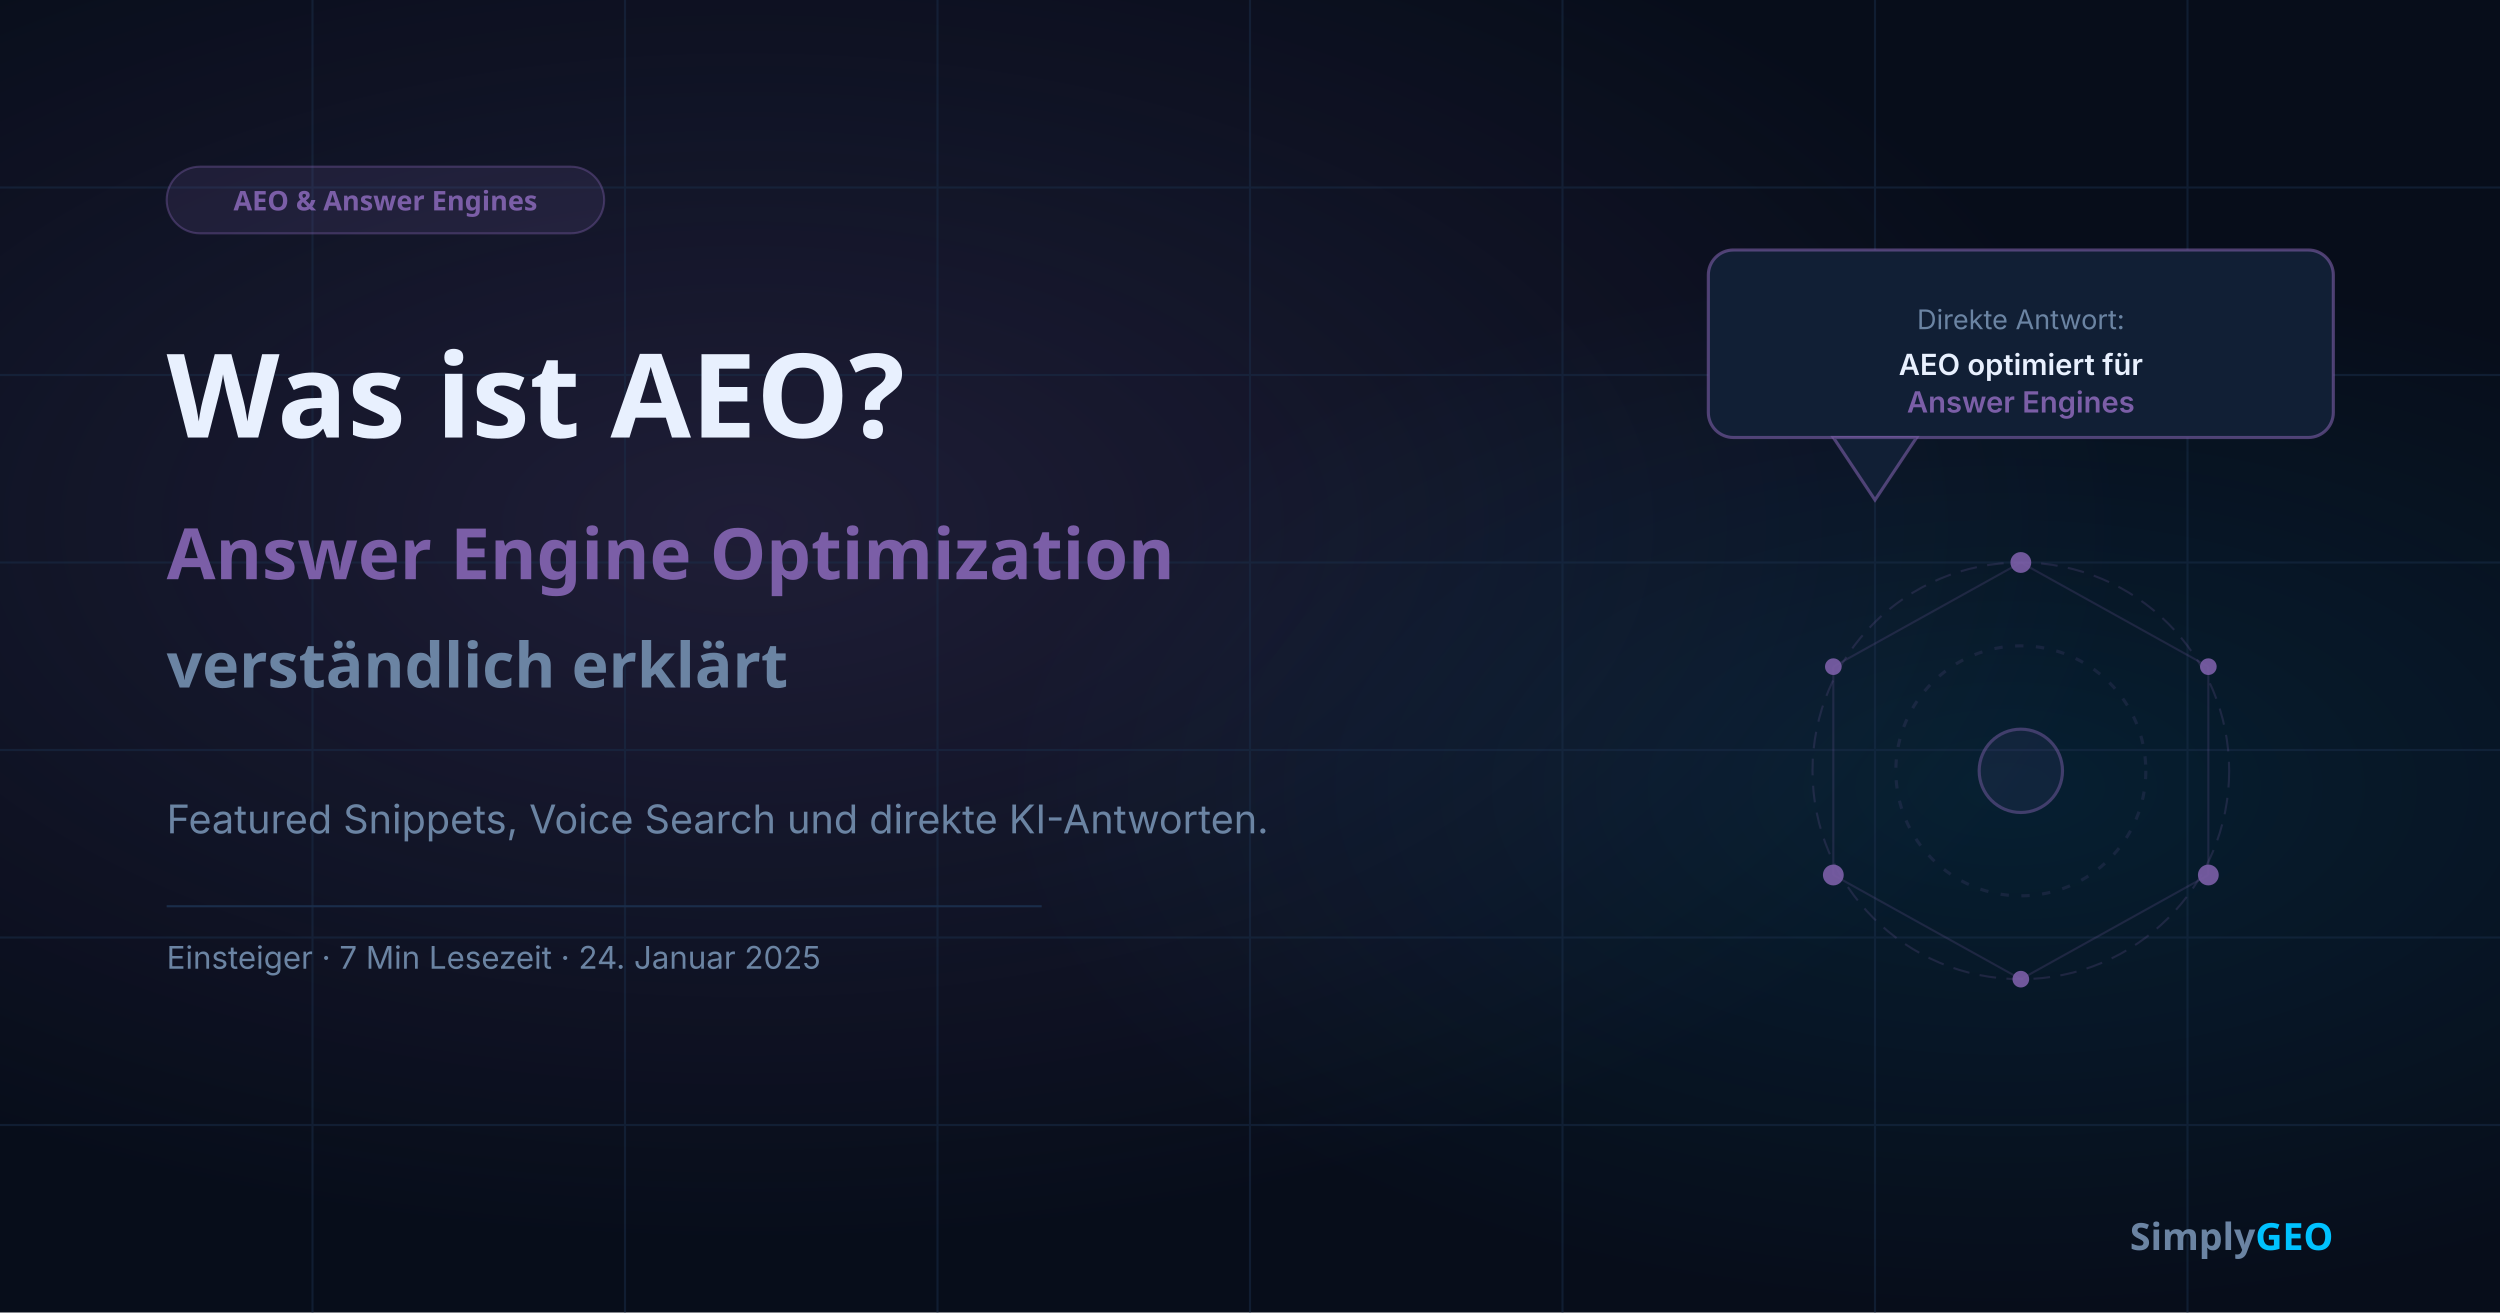
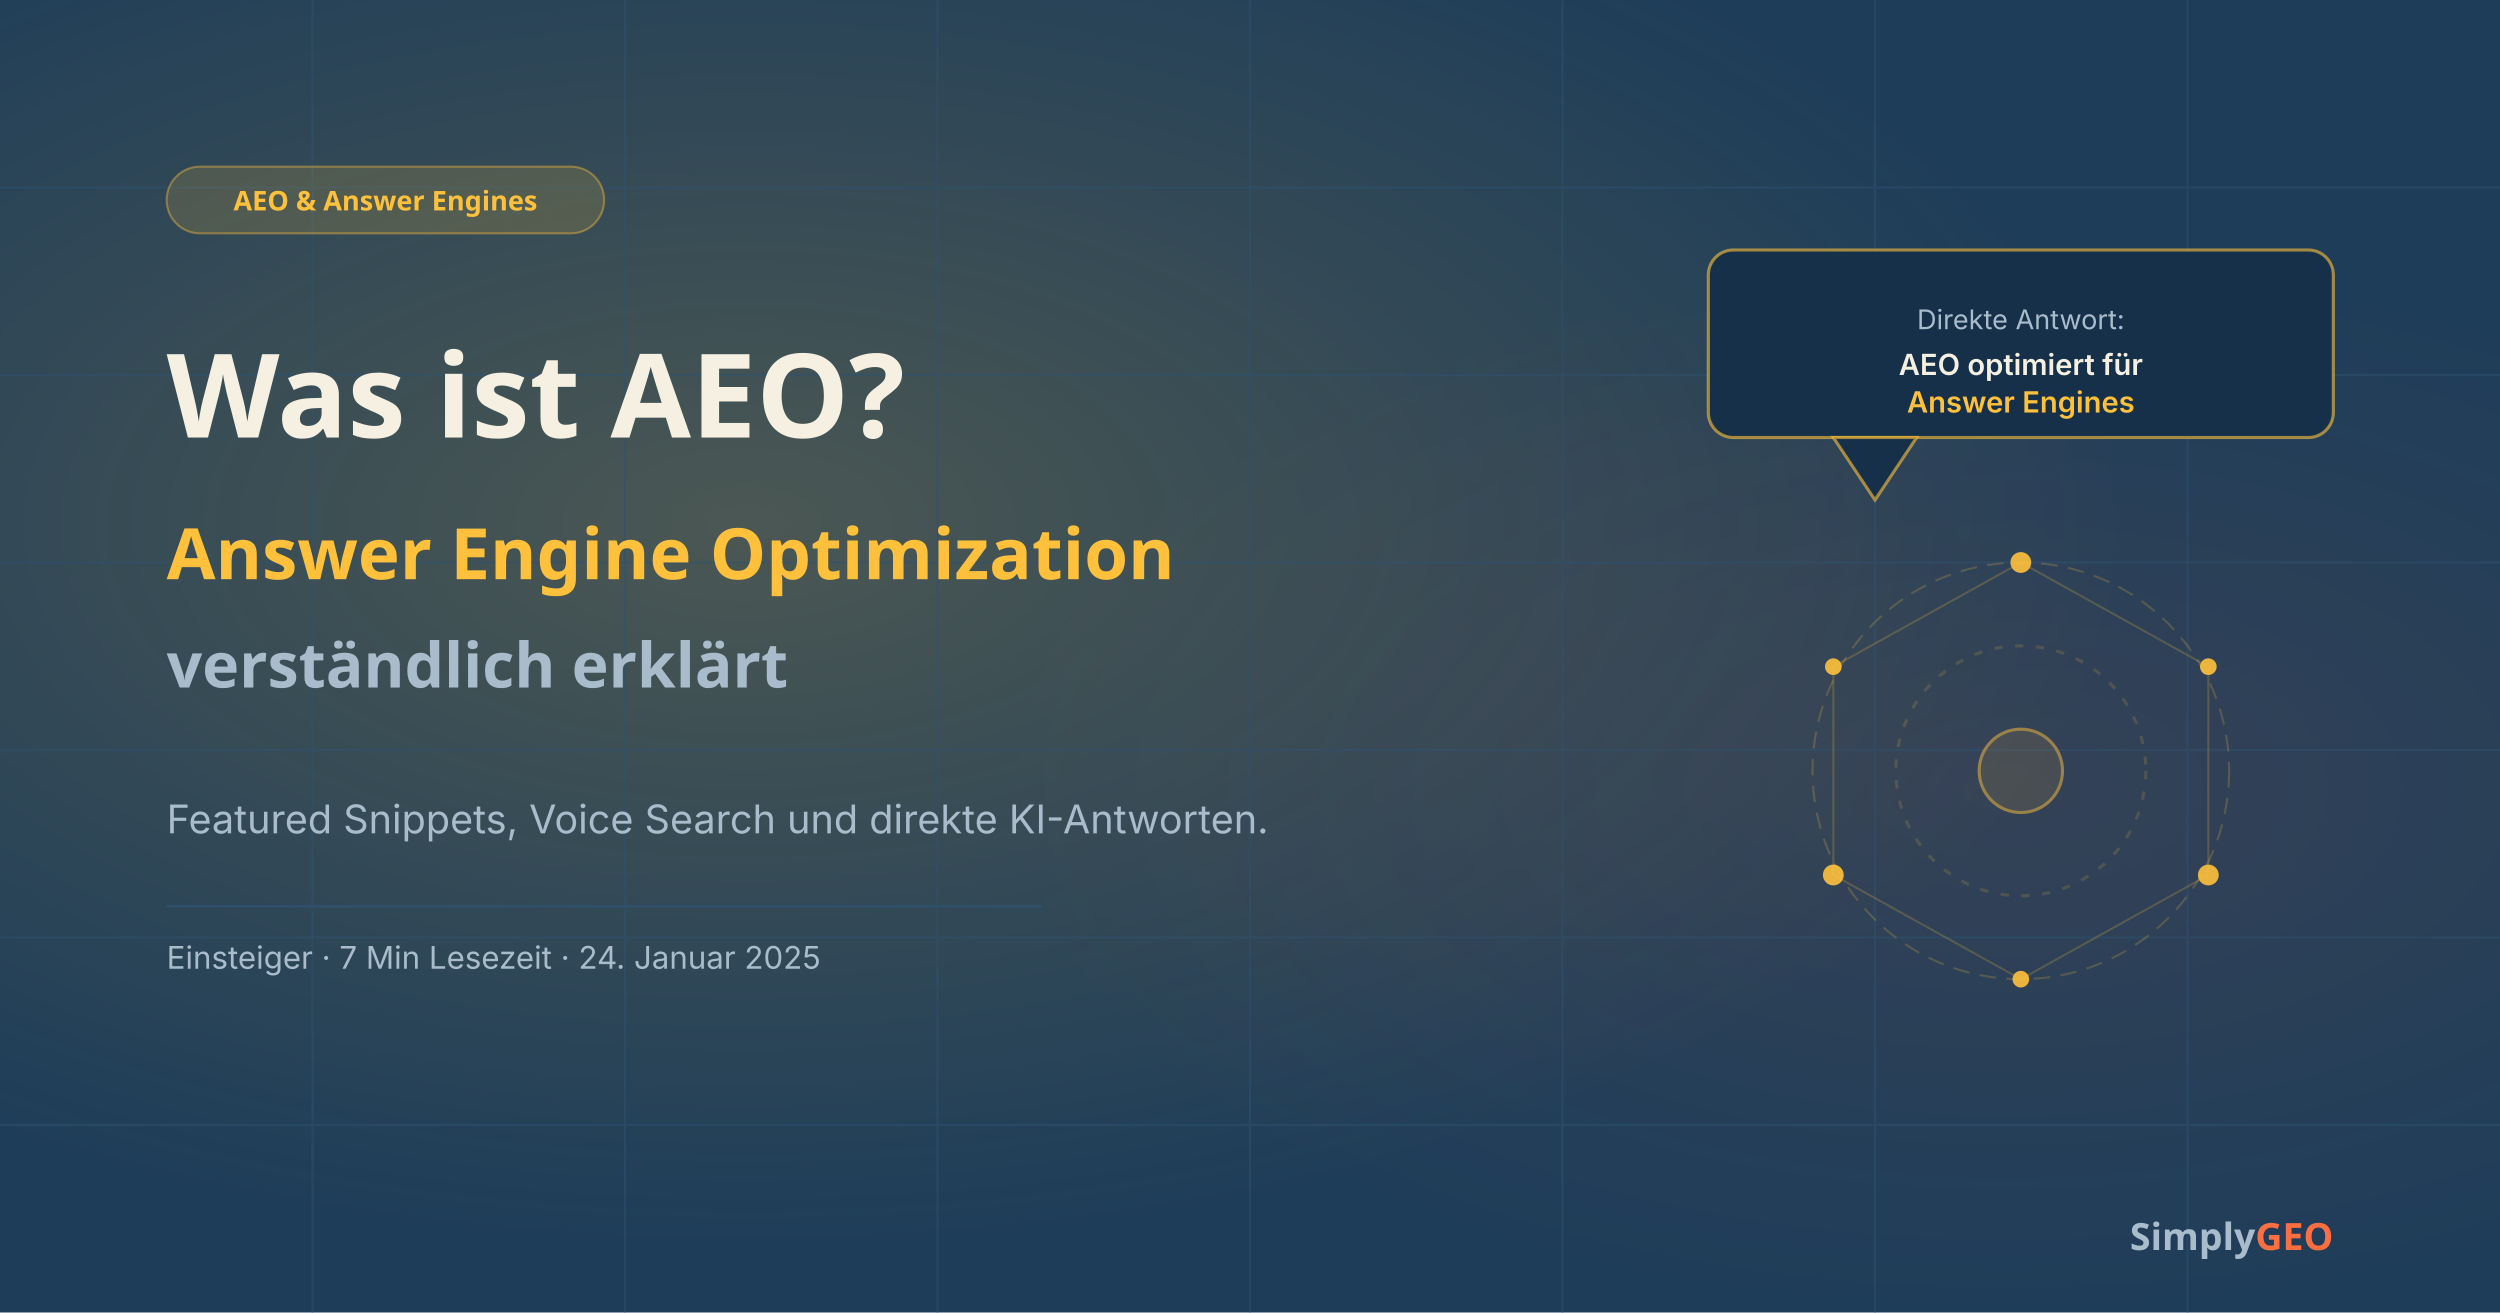
<svg xmlns="http://www.w3.org/2000/svg" viewBox="0 0 1200 630" width="1200" height="630">
  <defs>
    <radialGradient id="glow1" cx="30%" cy="40%" r="55%">
-       <stop offset="0%" stop-color="#7b5ea7" stop-opacity="0.2" />
-       <stop offset="100%" stop-color="#7b5ea7" stop-opacity="0" />
+       <stop offset="0%" stop-color="#ffc13b" stop-opacity="0.2" />
+       <stop offset="100%" stop-color="#ffc13b" stop-opacity="0" />
    </radialGradient>
    <radialGradient id="glow2" cx="80%" cy="60%" r="40%">
-       <stop offset="0%" stop-color="#00c2ff" stop-opacity="0.1" />
-       <stop offset="100%" stop-color="#00c2ff" stop-opacity="0" />
+       <stop offset="0%" stop-color="#ff6e40" stop-opacity="0.1" />
+       <stop offset="100%" stop-color="#ff6e40" stop-opacity="0" />
    </radialGradient>
  </defs>
-   <rect width="1200" height="630" fill="#070d1a" />
+   <rect width="1200" height="630" fill="#1e3d59" />
  <rect width="1200" height="630" fill="url(#glow1)" />
  <rect width="1200" height="630" fill="url(#glow2)" />
-   <g stroke="#1a2d4a" stroke-width="1" opacity="0.5">
+   <g stroke="#2e5170" stroke-width="1" opacity="0.5">
    <line x1="0" y1="90" x2="1200" y2="90" />
    <line x1="0" y1="180" x2="1200" y2="180" />
    <line x1="0" y1="270" x2="1200" y2="270" />
    <line x1="0" y1="360" x2="1200" y2="360" />
    <line x1="0" y1="450" x2="1200" y2="450" />
    <line x1="0" y1="540" x2="1200" y2="540" />
    <line x1="150" y1="0" x2="150" y2="630" />
    <line x1="300" y1="0" x2="300" y2="630" />
    <line x1="450" y1="0" x2="450" y2="630" />
    <line x1="600" y1="0" x2="600" y2="630" />
    <line x1="750" y1="0" x2="750" y2="630" />
    <line x1="900" y1="0" x2="900" y2="630" />
    <line x1="1050" y1="0" x2="1050" y2="630" />
  </g>
-   <rect x="820" y="120" width="300" height="90" rx="12" fill="#111f35" stroke="#7b5ea7" stroke-width="1.5" stroke-opacity="0.6" />
-   <polygon points="880,210 920,210 900,240" fill="#111f35" stroke="#7b5ea7" stroke-width="1.5" stroke-opacity="0.6" />
-   <text x="970" y="158" text-anchor="middle" font-family="Inter, sans-serif" font-size="13" fill="#6b84a3">Direkte Antwort:</text>
-   <text x="970" y="180" text-anchor="middle" font-family="Inter, sans-serif" font-size="14" font-weight="600" fill="#e8f0fe">AEO optimiert für</text>
-   <text x="970" y="198" text-anchor="middle" font-family="Inter, sans-serif" font-size="14" font-weight="600" fill="#7b5ea7">Answer Engines</text>
-   <circle cx="970" cy="370" r="100" fill="none" stroke="#7b5ea7" stroke-width="1" stroke-dasharray="8 5" opacity="0.2" />
-   <circle cx="970" cy="370" r="60" fill="none" stroke="#7b5ea7" stroke-width="1.5" stroke-dasharray="4 6" opacity="0.15" />
-   <circle cx="970" cy="370" r="20" fill="#7b5ea7" fill-opacity="0.2" stroke="#7b5ea7" stroke-width="1.5" opacity="0.5" />
-   <g fill="#7b5ea7" opacity="0.9">
+   <rect x="820" y="120" width="300" height="90" rx="12" fill="#16304a" stroke="#ffc13b" stroke-width="1.5" stroke-opacity="0.6" />
+   <polygon points="880,210 920,210 900,240" fill="#16304a" stroke="#ffc13b" stroke-width="1.5" stroke-opacity="0.6" />
+   <text x="970" y="158" text-anchor="middle" font-family="Inter, sans-serif" font-size="13" fill="#a9bccb">Direkte Antwort:</text>
+   <text x="970" y="180" text-anchor="middle" font-family="Inter, sans-serif" font-size="14" font-weight="600" fill="#f5f0e1">AEO optimiert für</text>
+   <text x="970" y="198" text-anchor="middle" font-family="Inter, sans-serif" font-size="14" font-weight="600" fill="#ffc13b">Answer Engines</text>
+   <circle cx="970" cy="370" r="100" fill="none" stroke="#ffc13b" stroke-width="1" stroke-dasharray="8 5" opacity="0.2" />
+   <circle cx="970" cy="370" r="60" fill="none" stroke="#ffc13b" stroke-width="1.5" stroke-dasharray="4 6" opacity="0.15" />
+   <circle cx="970" cy="370" r="20" fill="#ffc13b" fill-opacity="0.2" stroke="#ffc13b" stroke-width="1.5" opacity="0.5" />
+   <g fill="#ffc13b" opacity="0.9">
    <circle cx="970" cy="270" r="5" />
    <circle cx="1060" cy="320" r="4" />
    <circle cx="1060" cy="420" r="5" />
    <circle cx="970" cy="470" r="4" />
    <circle cx="880" cy="420" r="5" />
    <circle cx="880" cy="320" r="4" />
  </g>
-   <g stroke="#7b5ea7" stroke-width="1" opacity="0.2" fill="none">
+   <g stroke="#ffc13b" stroke-width="1" opacity="0.2" fill="none">
    <line x1="970" y1="270" x2="1060" y2="320" />
    <line x1="1060" y1="320" x2="1060" y2="420" />
    <line x1="1060" y1="420" x2="970" y2="470" />
    <line x1="970" y1="470" x2="880" y2="420" />
    <line x1="880" y1="420" x2="880" y2="320" />
    <line x1="880" y1="320" x2="970" y2="270" />
  </g>
-   <rect x="80" y="80" width="210" height="32" rx="16" fill="#7b5ea7" fill-opacity="0.15" stroke="#7b5ea7" stroke-opacity="0.4" stroke-width="1" />
-   <text x="185" y="101" text-anchor="middle" font-family="Space Grotesk, sans-serif" font-size="13" font-weight="600" fill="#7b5ea7">AEO &amp; Answer Engines</text>
-   <text x="80" y="210" font-family="Space Grotesk, sans-serif" font-size="56" font-weight="700" fill="#e8f0fe">Was ist AEO?</text>
-   <text x="80" y="278" font-family="Space Grotesk, sans-serif" font-size="34" font-weight="600" fill="#7b5ea7">Answer Engine Optimization</text>
-   <text x="80" y="330" font-family="Space Grotesk, sans-serif" font-size="30" font-weight="600" fill="#6b84a3">verständlich erklärt</text>
-   <text x="80" y="400" font-family="Inter, sans-serif" font-size="19" fill="#6b84a3">Featured Snippets, Voice Search und direkte KI-Antworten.</text>
-   <line x1="80" y1="435" x2="500" y2="435" stroke="#1a2d4a" stroke-width="1" />
-   <text x="80" y="465" font-family="Inter, sans-serif" font-size="15" fill="#6b84a3">Einsteiger · 7 Min Lesezeit · 24. Januar 2025</text>
-   <text x="1120" y="600" text-anchor="end" font-family="Space Grotesk, sans-serif" font-size="18" font-weight="700" fill="#6b84a3">Simply<tspan fill="#00c2ff">GEO</tspan>
+   <rect x="80" y="80" width="210" height="32" rx="16" fill="#ffc13b" fill-opacity="0.15" stroke="#ffc13b" stroke-opacity="0.4" stroke-width="1" />
+   <text x="185" y="101" text-anchor="middle" font-family="Space Grotesk, sans-serif" font-size="13" font-weight="600" fill="#ffc13b">AEO &amp; Answer Engines</text>
+   <text x="80" y="210" font-family="Space Grotesk, sans-serif" font-size="56" font-weight="700" fill="#f5f0e1">Was ist AEO?</text>
+   <text x="80" y="278" font-family="Space Grotesk, sans-serif" font-size="34" font-weight="600" fill="#ffc13b">Answer Engine Optimization</text>
+   <text x="80" y="330" font-family="Space Grotesk, sans-serif" font-size="30" font-weight="600" fill="#a9bccb">verständlich erklärt</text>
+   <text x="80" y="400" font-family="Inter, sans-serif" font-size="19" fill="#a9bccb">Featured Snippets, Voice Search und direkte KI-Antworten.</text>
+   <line x1="80" y1="435" x2="500" y2="435" stroke="#2e5170" stroke-width="1" />
+   <text x="80" y="465" font-family="Inter, sans-serif" font-size="15" fill="#a9bccb">Einsteiger · 7 Min Lesezeit · 24. Januar 2025</text>
+   <text x="1120" y="600" text-anchor="end" font-family="Space Grotesk, sans-serif" font-size="18" font-weight="700" fill="#a9bccb">Simply<tspan fill="#ff6e40">GEO</tspan>
  </text>
</svg>
